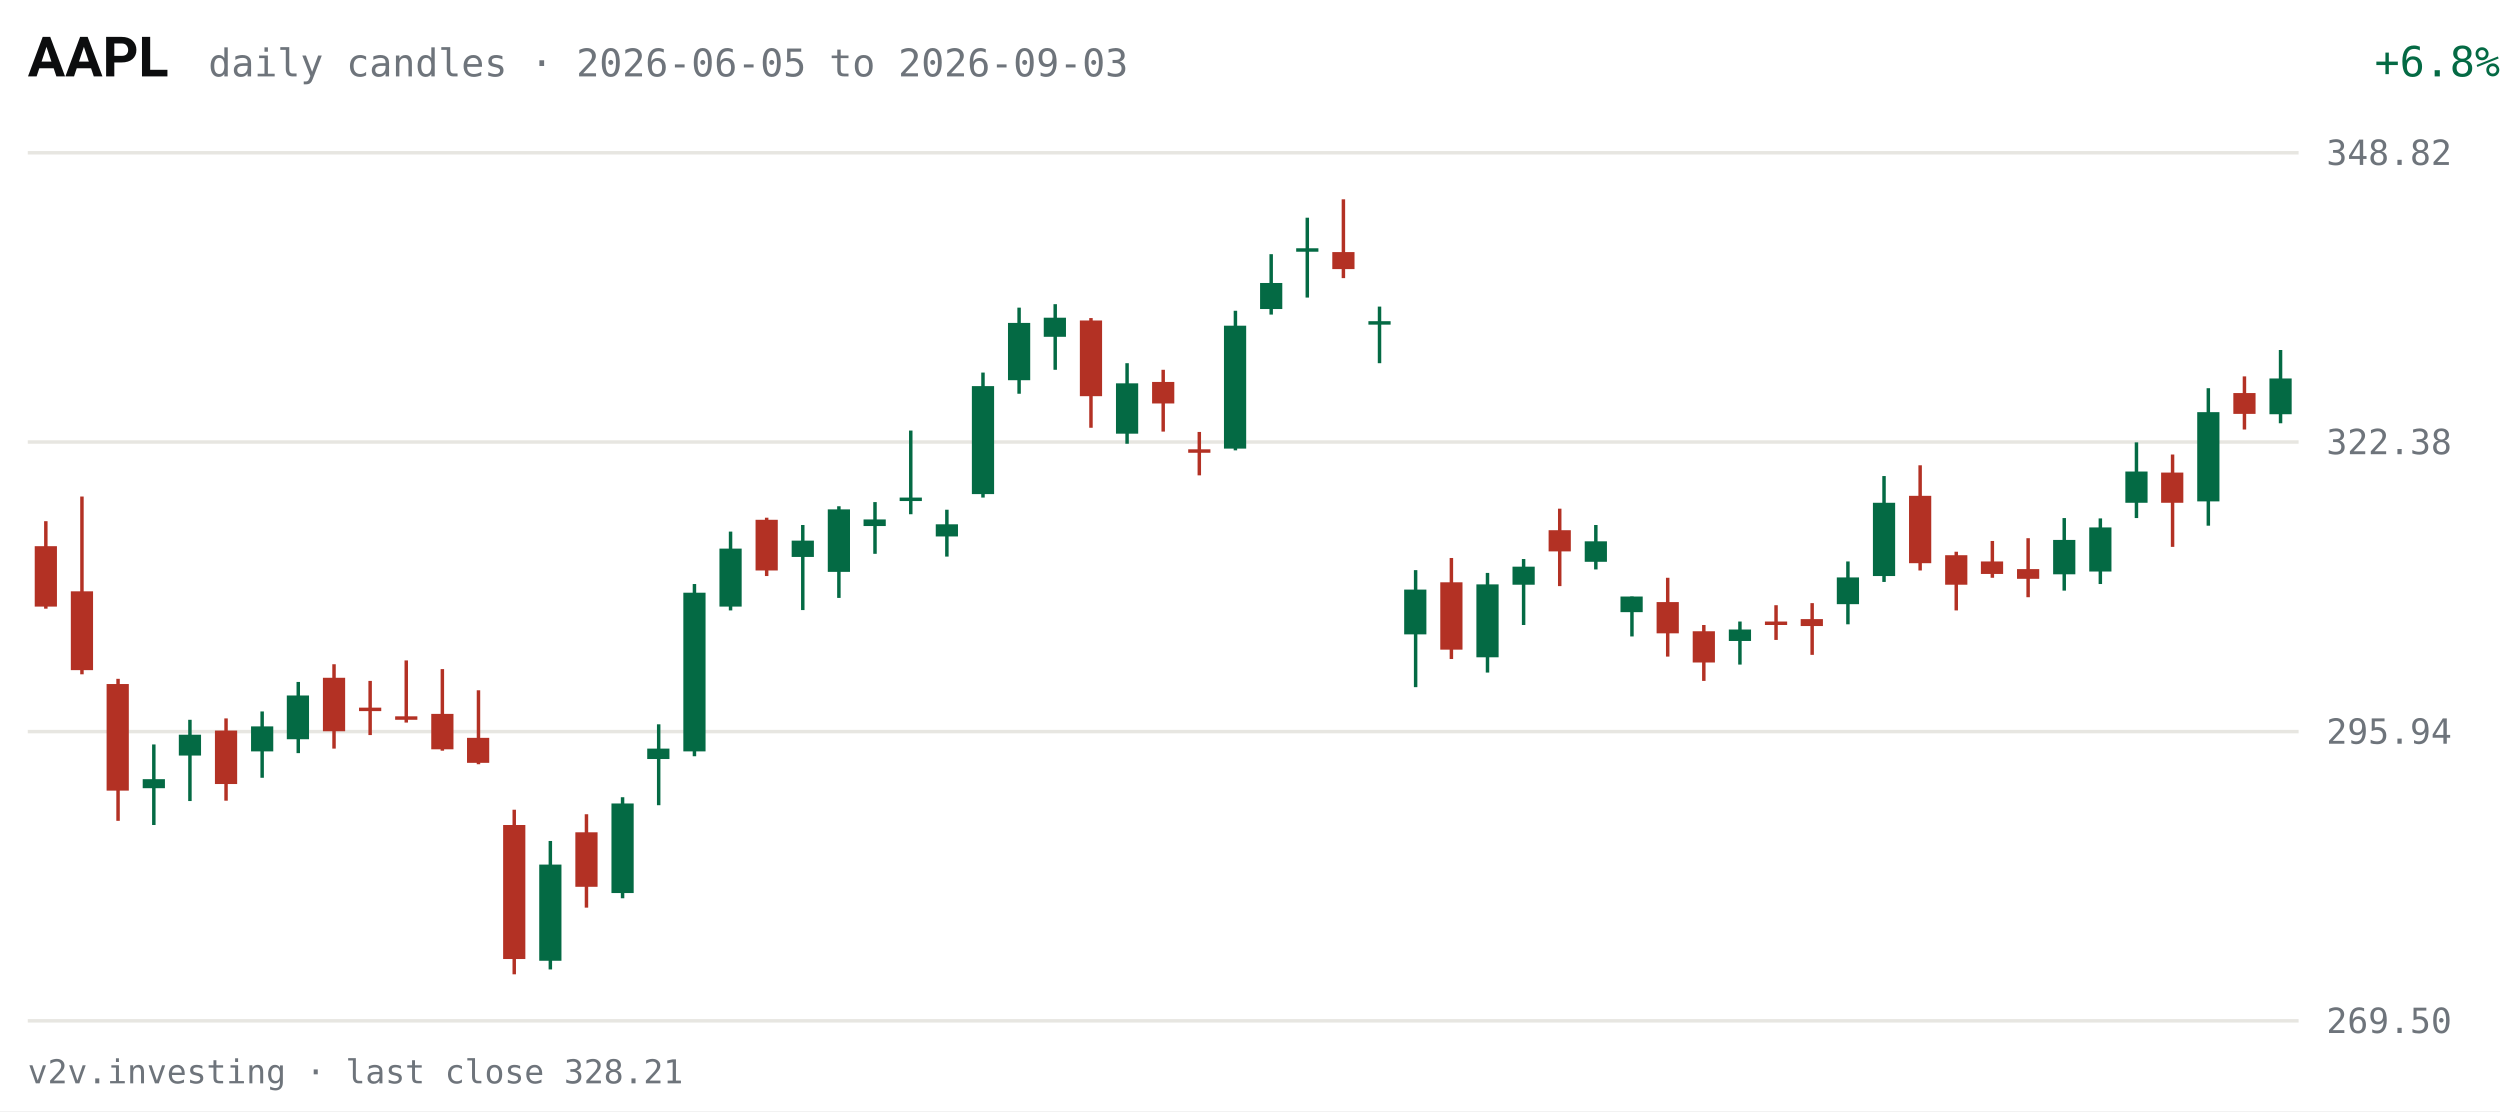
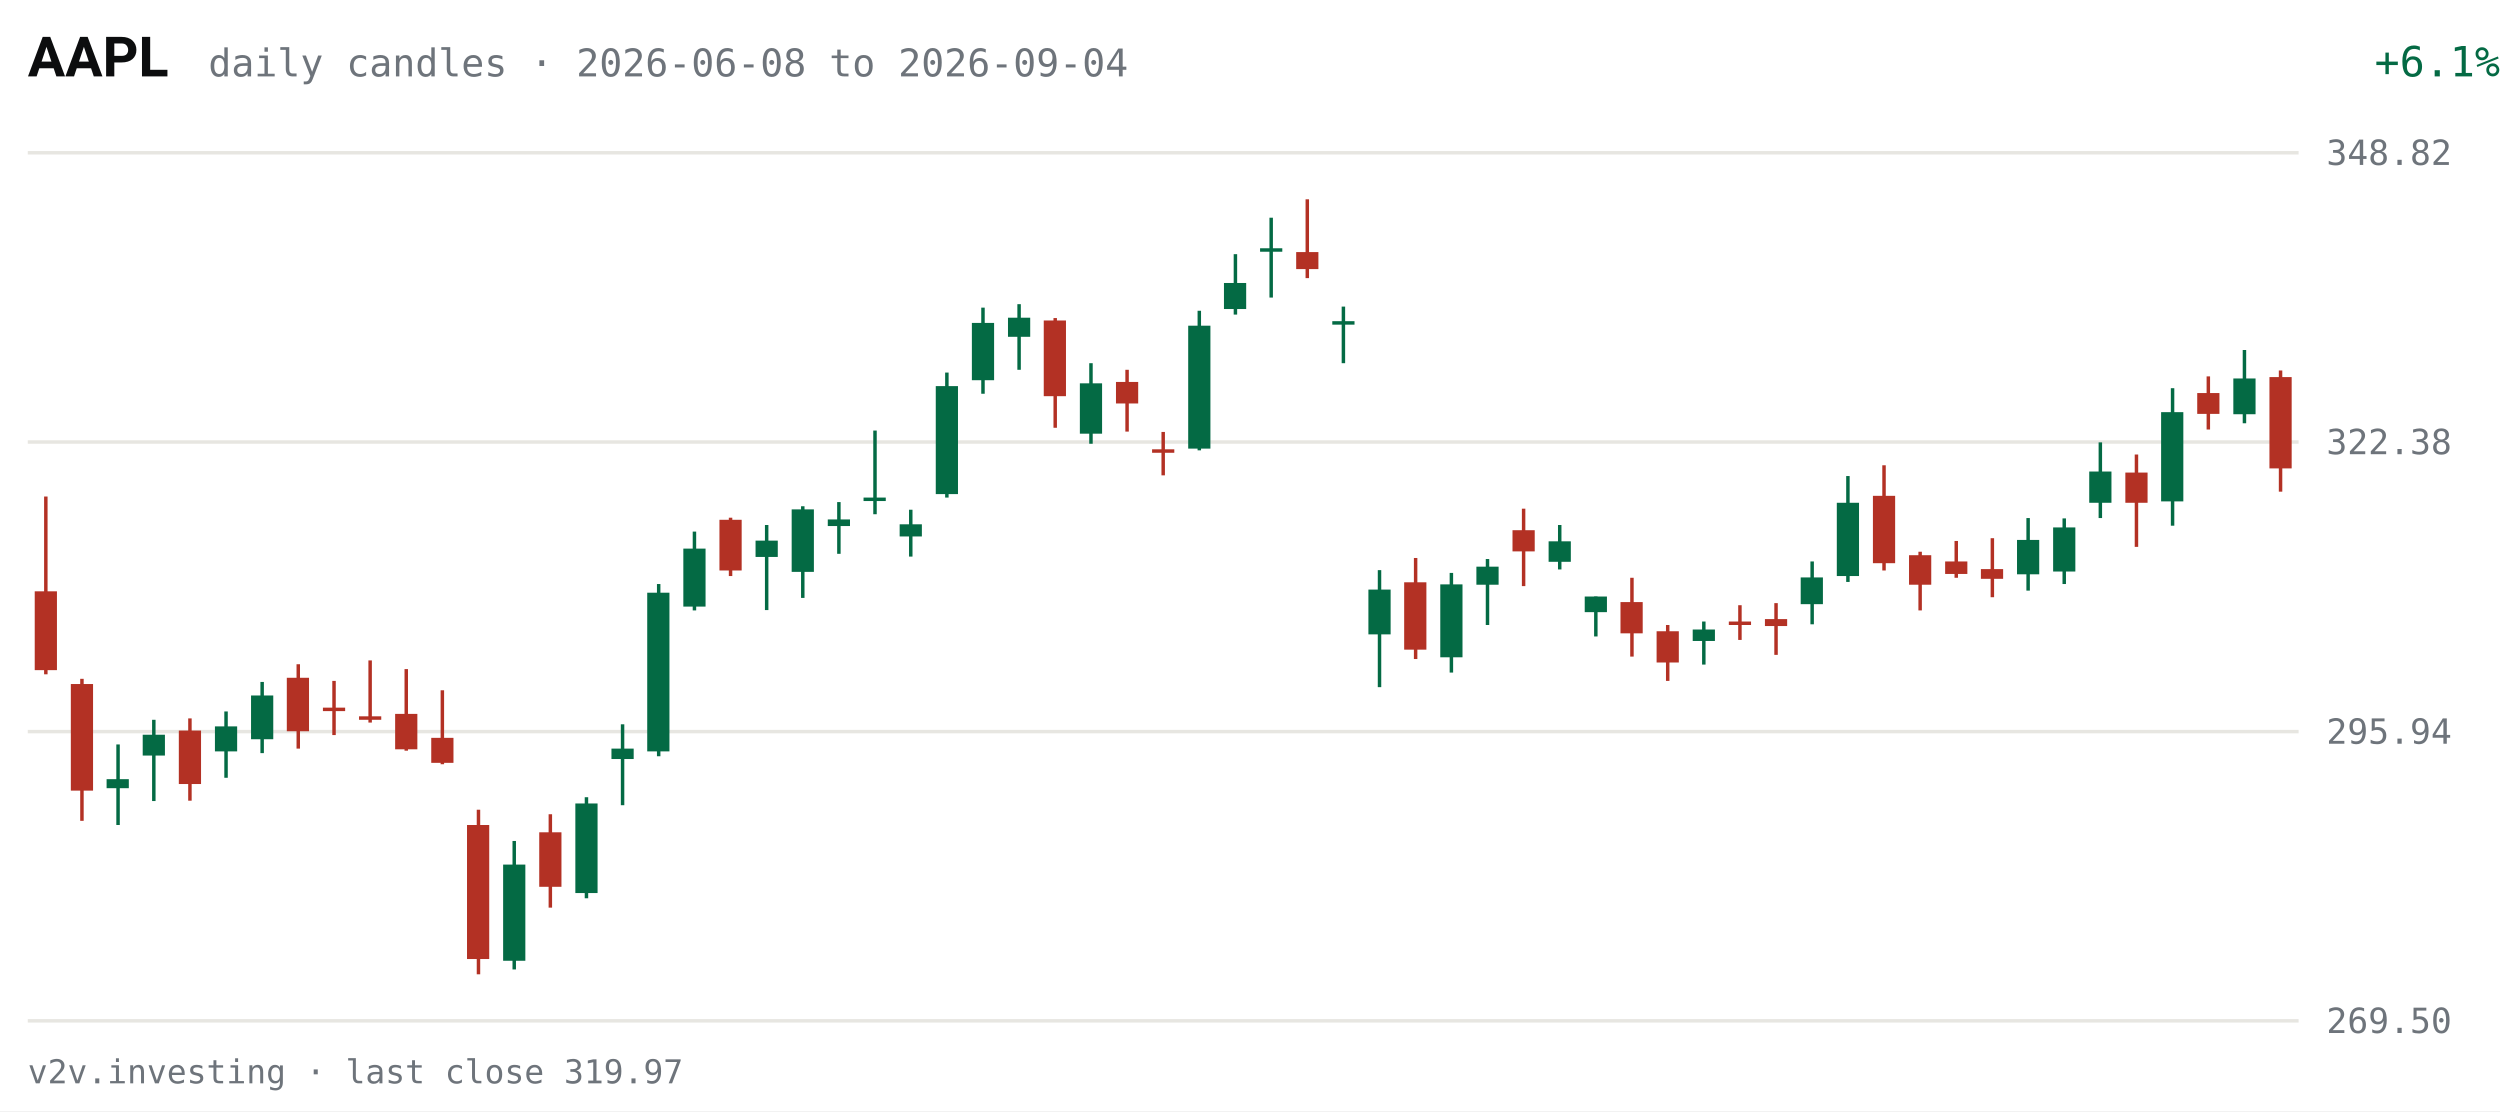
<svg xmlns="http://www.w3.org/2000/svg" viewBox="0 0 720 320" width="720" height="320" role="img" aria-label="AAPL daily candles, last 63 sessions">
  <rect width="720" height="320" fill="#FFFFFF" />
  <text x="8" y="22" fill="#0C0D0E" font-size="16" font-weight="600" font-family="system-ui,-apple-system,Segoe UI,Roboto,sans-serif">AAPL</text>
-   <text x="60" y="22" fill="#6E747B" font-size="11" font-family="ui-monospace,SFMono-Regular,Menlo,Consolas,monospace">daily candles · 2026-06-05 to 2026-09-03</text>
-   <text x="670" y="22" fill="#046A44" font-size="12" text-anchor="end" font-family="ui-monospace,SFMono-Regular,Menlo,Consolas,monospace" transform="translate(50,0)">+6.8%</text>
+   <text x="60" y="22" fill="#6E747B" font-size="11" font-family="ui-monospace,SFMono-Regular,Menlo,Consolas,monospace">daily candles · 2026-06-08 to 2026-09-04</text>
+   <text x="670" y="22" fill="#046A44" font-size="12" text-anchor="end" font-family="ui-monospace,SFMono-Regular,Menlo,Consolas,monospace" transform="translate(50,0)">+6.1%</text>
  <g font-family="ui-monospace,SFMono-Regular,Menlo,Consolas,monospace">
    <line x1="8" y1="294.0" x2="662" y2="294.0" stroke="#E7E6E1" stroke-width="1" />
    <text x="670" y="297.5" fill="#6E747B" font-size="10">269.50</text>
    <line x1="8" y1="210.7" x2="662" y2="210.7" stroke="#E7E6E1" stroke-width="1" />
    <text x="670" y="214.2" fill="#6E747B" font-size="10">295.94</text>
    <line x1="8" y1="127.3" x2="662" y2="127.3" stroke="#E7E6E1" stroke-width="1" />
    <text x="670" y="130.8" fill="#6E747B" font-size="10">322.38</text>
    <line x1="8" y1="44.0" x2="662" y2="44.0" stroke="#E7E6E1" stroke-width="1" />
    <text x="670" y="47.5" fill="#6E747B" font-size="10">348.82</text>
-     <line x1="13.2" y1="150.1" x2="13.2" y2="175.3" stroke="#B33124" stroke-width="1" />
-     <rect x="10.0" y="157.3" width="6.4" height="17.4" fill="#B33124" />
-     <line x1="23.6" y1="143.0" x2="23.6" y2="194.2" stroke="#B33124" stroke-width="1" />
-     <rect x="20.4" y="170.3" width="6.4" height="22.7" fill="#B33124" />
-     <line x1="34.0" y1="195.5" x2="34.0" y2="236.4" stroke="#B33124" stroke-width="1" />
-     <rect x="30.7" y="197.0" width="6.4" height="30.7" fill="#B33124" />
-     <line x1="44.3" y1="214.4" x2="44.3" y2="237.6" stroke="#046A44" stroke-width="1" />
-     <rect x="41.1" y="224.4" width="6.4" height="2.6" fill="#046A44" />
-     <line x1="54.7" y1="207.3" x2="54.7" y2="230.7" stroke="#046A44" stroke-width="1" />
-     <rect x="51.5" y="211.6" width="6.4" height="6.0" fill="#046A44" />
-     <line x1="65.1" y1="206.9" x2="65.1" y2="230.6" stroke="#B33124" stroke-width="1" />
-     <rect x="61.9" y="210.4" width="6.4" height="15.4" fill="#B33124" />
-     <line x1="75.5" y1="204.9" x2="75.5" y2="224.0" stroke="#046A44" stroke-width="1" />
-     <rect x="72.3" y="209.2" width="6.4" height="7.2" fill="#046A44" />
-     <line x1="85.9" y1="196.4" x2="85.9" y2="216.9" stroke="#046A44" stroke-width="1" />
-     <rect x="82.6" y="200.3" width="6.4" height="12.6" fill="#046A44" />
-     <line x1="96.2" y1="191.3" x2="96.2" y2="215.6" stroke="#B33124" stroke-width="1" />
-     <rect x="93.0" y="195.2" width="6.4" height="15.4" fill="#B33124" />
-     <line x1="106.6" y1="196.1" x2="106.6" y2="211.7" stroke="#B33124" stroke-width="1" />
-     <rect x="103.4" y="203.8" width="6.4" height="1.0" fill="#B33124" />
-     <line x1="117.0" y1="190.2" x2="117.0" y2="208.1" stroke="#B33124" stroke-width="1" />
-     <rect x="113.8" y="206.3" width="6.4" height="1.0" fill="#B33124" />
-     <line x1="127.4" y1="192.7" x2="127.4" y2="216.2" stroke="#B33124" stroke-width="1" />
-     <rect x="124.2" y="205.6" width="6.4" height="10.2" fill="#B33124" />
-     <line x1="137.8" y1="198.8" x2="137.8" y2="220.1" stroke="#B33124" stroke-width="1" />
-     <rect x="134.5" y="212.5" width="6.4" height="7.2" fill="#B33124" />
-     <line x1="148.1" y1="233.2" x2="148.1" y2="280.6" stroke="#B33124" stroke-width="1" />
-     <rect x="144.9" y="237.6" width="6.4" height="38.6" fill="#B33124" />
-     <line x1="158.5" y1="242.2" x2="158.5" y2="279.2" stroke="#046A44" stroke-width="1" />
-     <rect x="155.3" y="249.0" width="6.4" height="27.7" fill="#046A44" />
-     <line x1="168.9" y1="234.5" x2="168.9" y2="261.4" stroke="#B33124" stroke-width="1" />
-     <rect x="165.7" y="239.7" width="6.4" height="15.7" fill="#B33124" />
-     <line x1="179.3" y1="229.6" x2="179.3" y2="258.7" stroke="#046A44" stroke-width="1" />
-     <rect x="176.1" y="231.4" width="6.4" height="25.8" fill="#046A44" />
-     <line x1="189.7" y1="208.6" x2="189.7" y2="231.9" stroke="#046A44" stroke-width="1" />
-     <rect x="186.4" y="215.6" width="6.4" height="3.0" fill="#046A44" />
-     <line x1="200.0" y1="168.2" x2="200.0" y2="217.8" stroke="#046A44" stroke-width="1" />
-     <rect x="196.8" y="170.7" width="6.4" height="45.7" fill="#046A44" />
-     <line x1="210.4" y1="153.1" x2="210.4" y2="175.8" stroke="#046A44" stroke-width="1" />
-     <rect x="207.2" y="158.0" width="6.4" height="16.7" fill="#046A44" />
-     <line x1="220.8" y1="149.1" x2="220.8" y2="165.9" stroke="#B33124" stroke-width="1" />
-     <rect x="217.6" y="149.7" width="6.4" height="14.6" fill="#B33124" />
-     <line x1="231.2" y1="151.2" x2="231.2" y2="175.7" stroke="#046A44" stroke-width="1" />
-     <rect x="228.0" y="155.7" width="6.4" height="4.7" fill="#046A44" />
-     <line x1="241.6" y1="145.8" x2="241.6" y2="172.2" stroke="#046A44" stroke-width="1" />
-     <rect x="238.4" y="146.7" width="6.4" height="18.0" fill="#046A44" />
-     <line x1="252.0" y1="144.6" x2="252.0" y2="159.5" stroke="#046A44" stroke-width="1" />
-     <rect x="248.7" y="149.6" width="6.4" height="1.9" fill="#046A44" />
-     <line x1="262.3" y1="124.0" x2="262.3" y2="148.1" stroke="#046A44" stroke-width="1" />
-     <rect x="259.1" y="143.3" width="6.4" height="1.0" fill="#046A44" />
-     <line x1="272.7" y1="146.8" x2="272.7" y2="160.3" stroke="#046A44" stroke-width="1" />
-     <rect x="269.5" y="151.0" width="6.4" height="3.5" fill="#046A44" />
-     <line x1="283.1" y1="107.3" x2="283.1" y2="143.3" stroke="#046A44" stroke-width="1" />
-     <rect x="279.9" y="111.2" width="6.4" height="31.1" fill="#046A44" />
-     <line x1="293.5" y1="88.6" x2="293.5" y2="113.4" stroke="#046A44" stroke-width="1" />
-     <rect x="290.3" y="93.0" width="6.4" height="16.5" fill="#046A44" />
-     <line x1="303.9" y1="87.6" x2="303.9" y2="106.5" stroke="#046A44" stroke-width="1" />
-     <rect x="300.6" y="91.5" width="6.4" height="5.5" fill="#046A44" />
-     <line x1="314.2" y1="91.6" x2="314.2" y2="123.2" stroke="#B33124" stroke-width="1" />
-     <rect x="311.0" y="92.3" width="6.4" height="21.8" fill="#B33124" />
-     <line x1="324.6" y1="104.6" x2="324.6" y2="127.8" stroke="#046A44" stroke-width="1" />
-     <rect x="321.4" y="110.4" width="6.4" height="14.5" fill="#046A44" />
-     <line x1="335.0" y1="106.5" x2="335.0" y2="124.3" stroke="#B33124" stroke-width="1" />
-     <rect x="331.8" y="110.0" width="6.4" height="6.2" fill="#B33124" />
-     <line x1="345.4" y1="124.4" x2="345.4" y2="136.9" stroke="#B33124" stroke-width="1" />
-     <rect x="342.2" y="129.4" width="6.4" height="1.0" fill="#B33124" />
-     <line x1="355.8" y1="89.5" x2="355.8" y2="129.7" stroke="#046A44" stroke-width="1" />
-     <rect x="352.5" y="93.8" width="6.4" height="35.4" fill="#046A44" />
-     <line x1="366.1" y1="73.2" x2="366.1" y2="90.6" stroke="#046A44" stroke-width="1" />
-     <rect x="362.9" y="81.5" width="6.4" height="7.5" fill="#046A44" />
-     <line x1="376.5" y1="62.7" x2="376.5" y2="85.7" stroke="#046A44" stroke-width="1" />
-     <rect x="373.3" y="71.5" width="6.4" height="1.0" fill="#046A44" />
-     <line x1="386.9" y1="57.4" x2="386.9" y2="80.1" stroke="#B33124" stroke-width="1" />
-     <rect x="383.7" y="72.6" width="6.4" height="4.9" fill="#B33124" />
-     <line x1="397.3" y1="88.3" x2="397.3" y2="104.6" stroke="#046A44" stroke-width="1" />
-     <rect x="394.1" y="92.5" width="6.4" height="1.0" fill="#046A44" />
-     <line x1="407.7" y1="164.2" x2="407.7" y2="197.9" stroke="#046A44" stroke-width="1" />
-     <rect x="404.4" y="169.8" width="6.4" height="12.9" fill="#046A44" />
-     <line x1="418.0" y1="160.7" x2="418.0" y2="189.8" stroke="#B33124" stroke-width="1" />
-     <rect x="414.8" y="167.7" width="6.4" height="19.4" fill="#B33124" />
-     <line x1="428.4" y1="165.0" x2="428.4" y2="193.7" stroke="#046A44" stroke-width="1" />
-     <rect x="425.2" y="168.3" width="6.4" height="21.0" fill="#046A44" />
-     <line x1="438.8" y1="161.0" x2="438.8" y2="180.0" stroke="#046A44" stroke-width="1" />
-     <rect x="435.6" y="163.2" width="6.4" height="5.2" fill="#046A44" />
-     <line x1="449.2" y1="146.5" x2="449.2" y2="168.8" stroke="#B33124" stroke-width="1" />
-     <rect x="446.0" y="152.7" width="6.4" height="6.1" fill="#B33124" />
-     <line x1="459.6" y1="151.2" x2="459.6" y2="164.0" stroke="#046A44" stroke-width="1" />
-     <rect x="456.4" y="155.9" width="6.4" height="5.9" fill="#046A44" />
-     <line x1="470.0" y1="171.8" x2="470.0" y2="183.3" stroke="#046A44" stroke-width="1" />
-     <rect x="466.7" y="171.8" width="6.4" height="4.5" fill="#046A44" />
-     <line x1="480.3" y1="166.4" x2="480.3" y2="189.1" stroke="#B33124" stroke-width="1" />
-     <rect x="477.1" y="173.4" width="6.4" height="9.0" fill="#B33124" />
-     <line x1="490.7" y1="180.0" x2="490.7" y2="196.1" stroke="#B33124" stroke-width="1" />
-     <rect x="487.5" y="181.8" width="6.4" height="9.0" fill="#B33124" />
-     <line x1="501.1" y1="179.0" x2="501.1" y2="191.4" stroke="#046A44" stroke-width="1" />
-     <rect x="497.9" y="181.3" width="6.4" height="3.3" fill="#046A44" />
-     <line x1="511.5" y1="174.3" x2="511.5" y2="184.3" stroke="#B33124" stroke-width="1" />
-     <rect x="508.3" y="179.0" width="6.4" height="1.0" fill="#B33124" />
-     <line x1="521.9" y1="173.7" x2="521.9" y2="188.6" stroke="#B33124" stroke-width="1" />
-     <rect x="518.6" y="178.3" width="6.4" height="2.0" fill="#B33124" />
-     <line x1="532.2" y1="161.7" x2="532.2" y2="179.8" stroke="#046A44" stroke-width="1" />
-     <rect x="529.0" y="166.3" width="6.4" height="7.7" fill="#046A44" />
-     <line x1="542.6" y1="137.1" x2="542.6" y2="167.6" stroke="#046A44" stroke-width="1" />
-     <rect x="539.4" y="144.8" width="6.4" height="21.1" fill="#046A44" />
-     <line x1="553.0" y1="134.0" x2="553.0" y2="164.3" stroke="#B33124" stroke-width="1" />
-     <rect x="549.8" y="142.8" width="6.4" height="19.4" fill="#B33124" />
-     <line x1="563.4" y1="158.9" x2="563.4" y2="175.8" stroke="#B33124" stroke-width="1" />
-     <rect x="560.2" y="159.9" width="6.4" height="8.5" fill="#B33124" />
-     <line x1="573.8" y1="155.8" x2="573.8" y2="166.4" stroke="#B33124" stroke-width="1" />
-     <rect x="570.5" y="161.7" width="6.4" height="3.6" fill="#B33124" />
-     <line x1="584.1" y1="155.0" x2="584.1" y2="172.0" stroke="#B33124" stroke-width="1" />
-     <rect x="580.9" y="163.9" width="6.4" height="2.8" fill="#B33124" />
-     <line x1="594.5" y1="149.2" x2="594.5" y2="170.1" stroke="#046A44" stroke-width="1" />
-     <rect x="591.3" y="155.5" width="6.4" height="9.9" fill="#046A44" />
-     <line x1="604.9" y1="149.3" x2="604.9" y2="168.2" stroke="#046A44" stroke-width="1" />
-     <rect x="601.7" y="151.9" width="6.4" height="12.7" fill="#046A44" />
-     <line x1="615.3" y1="127.4" x2="615.3" y2="149.2" stroke="#046A44" stroke-width="1" />
-     <rect x="612.1" y="135.8" width="6.4" height="9.0" fill="#046A44" />
-     <line x1="625.7" y1="130.9" x2="625.7" y2="157.5" stroke="#B33124" stroke-width="1" />
-     <rect x="622.4" y="136.1" width="6.4" height="8.7" fill="#B33124" />
-     <line x1="636.0" y1="111.8" x2="636.0" y2="151.4" stroke="#046A44" stroke-width="1" />
-     <rect x="632.8" y="118.7" width="6.4" height="25.7" fill="#046A44" />
-     <line x1="646.4" y1="108.4" x2="646.4" y2="123.7" stroke="#B33124" stroke-width="1" />
-     <rect x="643.2" y="113.2" width="6.4" height="6.0" fill="#B33124" />
-     <line x1="656.8" y1="100.8" x2="656.8" y2="121.9" stroke="#046A44" stroke-width="1" />
-     <rect x="653.6" y="109.0" width="6.4" height="10.3" fill="#046A44" />
+     <line x1="13.2" y1="143.0" x2="13.2" y2="194.2" stroke="#B33124" stroke-width="1" />
+     <rect x="10.0" y="170.3" width="6.4" height="22.7" fill="#B33124" />
+     <line x1="23.6" y1="195.5" x2="23.6" y2="236.4" stroke="#B33124" stroke-width="1" />
+     <rect x="20.4" y="197.0" width="6.4" height="30.7" fill="#B33124" />
+     <line x1="34.0" y1="214.4" x2="34.0" y2="237.6" stroke="#046A44" stroke-width="1" />
+     <rect x="30.7" y="224.4" width="6.4" height="2.6" fill="#046A44" />
+     <line x1="44.3" y1="207.3" x2="44.3" y2="230.7" stroke="#046A44" stroke-width="1" />
+     <rect x="41.1" y="211.6" width="6.4" height="6.0" fill="#046A44" />
+     <line x1="54.7" y1="206.9" x2="54.7" y2="230.6" stroke="#B33124" stroke-width="1" />
+     <rect x="51.5" y="210.4" width="6.4" height="15.4" fill="#B33124" />
+     <line x1="65.1" y1="204.9" x2="65.1" y2="224.0" stroke="#046A44" stroke-width="1" />
+     <rect x="61.9" y="209.2" width="6.4" height="7.2" fill="#046A44" />
+     <line x1="75.5" y1="196.4" x2="75.5" y2="216.9" stroke="#046A44" stroke-width="1" />
+     <rect x="72.3" y="200.3" width="6.4" height="12.6" fill="#046A44" />
+     <line x1="85.9" y1="191.3" x2="85.9" y2="215.6" stroke="#B33124" stroke-width="1" />
+     <rect x="82.6" y="195.2" width="6.4" height="15.4" fill="#B33124" />
+     <line x1="96.2" y1="196.1" x2="96.2" y2="211.7" stroke="#B33124" stroke-width="1" />
+     <rect x="93.0" y="203.8" width="6.4" height="1.0" fill="#B33124" />
+     <line x1="106.6" y1="190.2" x2="106.6" y2="208.1" stroke="#B33124" stroke-width="1" />
+     <rect x="103.4" y="206.3" width="6.4" height="1.0" fill="#B33124" />
+     <line x1="117.0" y1="192.7" x2="117.0" y2="216.2" stroke="#B33124" stroke-width="1" />
+     <rect x="113.8" y="205.6" width="6.4" height="10.2" fill="#B33124" />
+     <line x1="127.4" y1="198.8" x2="127.4" y2="220.1" stroke="#B33124" stroke-width="1" />
+     <rect x="124.2" y="212.5" width="6.4" height="7.2" fill="#B33124" />
+     <line x1="137.8" y1="233.2" x2="137.8" y2="280.6" stroke="#B33124" stroke-width="1" />
+     <rect x="134.5" y="237.6" width="6.4" height="38.6" fill="#B33124" />
+     <line x1="148.1" y1="242.2" x2="148.1" y2="279.2" stroke="#046A44" stroke-width="1" />
+     <rect x="144.9" y="249.0" width="6.4" height="27.7" fill="#046A44" />
+     <line x1="158.5" y1="234.5" x2="158.5" y2="261.4" stroke="#B33124" stroke-width="1" />
+     <rect x="155.3" y="239.7" width="6.4" height="15.7" fill="#B33124" />
+     <line x1="168.9" y1="229.6" x2="168.9" y2="258.7" stroke="#046A44" stroke-width="1" />
+     <rect x="165.7" y="231.4" width="6.4" height="25.8" fill="#046A44" />
+     <line x1="179.3" y1="208.6" x2="179.3" y2="231.9" stroke="#046A44" stroke-width="1" />
+     <rect x="176.1" y="215.6" width="6.4" height="3.0" fill="#046A44" />
+     <line x1="189.7" y1="168.2" x2="189.7" y2="217.8" stroke="#046A44" stroke-width="1" />
+     <rect x="186.4" y="170.7" width="6.4" height="45.7" fill="#046A44" />
+     <line x1="200.0" y1="153.1" x2="200.0" y2="175.8" stroke="#046A44" stroke-width="1" />
+     <rect x="196.8" y="158.0" width="6.4" height="16.7" fill="#046A44" />
+     <line x1="210.4" y1="149.1" x2="210.4" y2="165.9" stroke="#B33124" stroke-width="1" />
+     <rect x="207.2" y="149.7" width="6.4" height="14.6" fill="#B33124" />
+     <line x1="220.8" y1="151.2" x2="220.8" y2="175.7" stroke="#046A44" stroke-width="1" />
+     <rect x="217.6" y="155.7" width="6.4" height="4.7" fill="#046A44" />
+     <line x1="231.2" y1="145.8" x2="231.2" y2="172.2" stroke="#046A44" stroke-width="1" />
+     <rect x="228.0" y="146.7" width="6.4" height="18.0" fill="#046A44" />
+     <line x1="241.6" y1="144.6" x2="241.6" y2="159.5" stroke="#046A44" stroke-width="1" />
+     <rect x="238.4" y="149.6" width="6.4" height="1.9" fill="#046A44" />
+     <line x1="252.0" y1="124.0" x2="252.0" y2="148.1" stroke="#046A44" stroke-width="1" />
+     <rect x="248.7" y="143.3" width="6.4" height="1.0" fill="#046A44" />
+     <line x1="262.3" y1="146.8" x2="262.3" y2="160.3" stroke="#046A44" stroke-width="1" />
+     <rect x="259.1" y="151.0" width="6.4" height="3.5" fill="#046A44" />
+     <line x1="272.7" y1="107.3" x2="272.7" y2="143.3" stroke="#046A44" stroke-width="1" />
+     <rect x="269.5" y="111.2" width="6.4" height="31.1" fill="#046A44" />
+     <line x1="283.1" y1="88.6" x2="283.1" y2="113.4" stroke="#046A44" stroke-width="1" />
+     <rect x="279.9" y="93.0" width="6.4" height="16.5" fill="#046A44" />
+     <line x1="293.5" y1="87.6" x2="293.5" y2="106.5" stroke="#046A44" stroke-width="1" />
+     <rect x="290.3" y="91.5" width="6.4" height="5.5" fill="#046A44" />
+     <line x1="303.9" y1="91.6" x2="303.9" y2="123.2" stroke="#B33124" stroke-width="1" />
+     <rect x="300.6" y="92.3" width="6.4" height="21.8" fill="#B33124" />
+     <line x1="314.2" y1="104.6" x2="314.2" y2="127.8" stroke="#046A44" stroke-width="1" />
+     <rect x="311.0" y="110.4" width="6.4" height="14.5" fill="#046A44" />
+     <line x1="324.6" y1="106.5" x2="324.6" y2="124.3" stroke="#B33124" stroke-width="1" />
+     <rect x="321.4" y="110.0" width="6.4" height="6.2" fill="#B33124" />
+     <line x1="335.0" y1="124.4" x2="335.0" y2="136.9" stroke="#B33124" stroke-width="1" />
+     <rect x="331.8" y="129.4" width="6.4" height="1.0" fill="#B33124" />
+     <line x1="345.4" y1="89.5" x2="345.4" y2="129.7" stroke="#046A44" stroke-width="1" />
+     <rect x="342.2" y="93.8" width="6.4" height="35.4" fill="#046A44" />
+     <line x1="355.8" y1="73.2" x2="355.8" y2="90.6" stroke="#046A44" stroke-width="1" />
+     <rect x="352.5" y="81.5" width="6.4" height="7.5" fill="#046A44" />
+     <line x1="366.1" y1="62.7" x2="366.1" y2="85.7" stroke="#046A44" stroke-width="1" />
+     <rect x="362.9" y="71.5" width="6.4" height="1.0" fill="#046A44" />
+     <line x1="376.5" y1="57.4" x2="376.5" y2="80.1" stroke="#B33124" stroke-width="1" />
+     <rect x="373.3" y="72.6" width="6.4" height="4.9" fill="#B33124" />
+     <line x1="386.9" y1="88.3" x2="386.9" y2="104.6" stroke="#046A44" stroke-width="1" />
+     <rect x="383.7" y="92.5" width="6.4" height="1.0" fill="#046A44" />
+     <line x1="397.3" y1="164.2" x2="397.3" y2="197.9" stroke="#046A44" stroke-width="1" />
+     <rect x="394.1" y="169.8" width="6.4" height="12.9" fill="#046A44" />
+     <line x1="407.7" y1="160.7" x2="407.7" y2="189.8" stroke="#B33124" stroke-width="1" />
+     <rect x="404.4" y="167.7" width="6.4" height="19.4" fill="#B33124" />
+     <line x1="418.0" y1="165.0" x2="418.0" y2="193.7" stroke="#046A44" stroke-width="1" />
+     <rect x="414.8" y="168.3" width="6.4" height="21.0" fill="#046A44" />
+     <line x1="428.4" y1="161.0" x2="428.4" y2="180.0" stroke="#046A44" stroke-width="1" />
+     <rect x="425.2" y="163.2" width="6.4" height="5.2" fill="#046A44" />
+     <line x1="438.8" y1="146.5" x2="438.8" y2="168.8" stroke="#B33124" stroke-width="1" />
+     <rect x="435.6" y="152.7" width="6.4" height="6.1" fill="#B33124" />
+     <line x1="449.2" y1="151.2" x2="449.2" y2="164.0" stroke="#046A44" stroke-width="1" />
+     <rect x="446.0" y="155.9" width="6.4" height="5.9" fill="#046A44" />
+     <line x1="459.6" y1="171.8" x2="459.6" y2="183.3" stroke="#046A44" stroke-width="1" />
+     <rect x="456.4" y="171.8" width="6.4" height="4.5" fill="#046A44" />
+     <line x1="470.0" y1="166.4" x2="470.0" y2="189.1" stroke="#B33124" stroke-width="1" />
+     <rect x="466.7" y="173.4" width="6.4" height="9.0" fill="#B33124" />
+     <line x1="480.3" y1="180.0" x2="480.3" y2="196.1" stroke="#B33124" stroke-width="1" />
+     <rect x="477.1" y="181.8" width="6.4" height="9.0" fill="#B33124" />
+     <line x1="490.7" y1="179.0" x2="490.7" y2="191.4" stroke="#046A44" stroke-width="1" />
+     <rect x="487.5" y="181.3" width="6.4" height="3.3" fill="#046A44" />
+     <line x1="501.1" y1="174.3" x2="501.1" y2="184.3" stroke="#B33124" stroke-width="1" />
+     <rect x="497.9" y="179.0" width="6.4" height="1.0" fill="#B33124" />
+     <line x1="511.5" y1="173.7" x2="511.5" y2="188.6" stroke="#B33124" stroke-width="1" />
+     <rect x="508.3" y="178.3" width="6.4" height="2.0" fill="#B33124" />
+     <line x1="521.9" y1="161.7" x2="521.9" y2="179.8" stroke="#046A44" stroke-width="1" />
+     <rect x="518.6" y="166.3" width="6.4" height="7.7" fill="#046A44" />
+     <line x1="532.2" y1="137.1" x2="532.2" y2="167.6" stroke="#046A44" stroke-width="1" />
+     <rect x="529.0" y="144.8" width="6.4" height="21.1" fill="#046A44" />
+     <line x1="542.6" y1="134.0" x2="542.6" y2="164.3" stroke="#B33124" stroke-width="1" />
+     <rect x="539.4" y="142.8" width="6.4" height="19.4" fill="#B33124" />
+     <line x1="553.0" y1="158.9" x2="553.0" y2="175.8" stroke="#B33124" stroke-width="1" />
+     <rect x="549.8" y="159.9" width="6.4" height="8.5" fill="#B33124" />
+     <line x1="563.4" y1="155.8" x2="563.4" y2="166.4" stroke="#B33124" stroke-width="1" />
+     <rect x="560.2" y="161.7" width="6.4" height="3.6" fill="#B33124" />
+     <line x1="573.8" y1="155.0" x2="573.8" y2="172.0" stroke="#B33124" stroke-width="1" />
+     <rect x="570.5" y="163.9" width="6.4" height="2.8" fill="#B33124" />
+     <line x1="584.1" y1="149.2" x2="584.1" y2="170.1" stroke="#046A44" stroke-width="1" />
+     <rect x="580.9" y="155.5" width="6.4" height="9.9" fill="#046A44" />
+     <line x1="594.5" y1="149.3" x2="594.5" y2="168.2" stroke="#046A44" stroke-width="1" />
+     <rect x="591.3" y="151.9" width="6.4" height="12.7" fill="#046A44" />
+     <line x1="604.9" y1="127.4" x2="604.9" y2="149.2" stroke="#046A44" stroke-width="1" />
+     <rect x="601.7" y="135.8" width="6.4" height="9.0" fill="#046A44" />
+     <line x1="615.3" y1="130.9" x2="615.3" y2="157.5" stroke="#B33124" stroke-width="1" />
+     <rect x="612.1" y="136.1" width="6.4" height="8.7" fill="#B33124" />
+     <line x1="625.7" y1="111.8" x2="625.7" y2="151.4" stroke="#046A44" stroke-width="1" />
+     <rect x="622.4" y="118.7" width="6.4" height="25.7" fill="#046A44" />
+     <line x1="636.0" y1="108.4" x2="636.0" y2="123.7" stroke="#B33124" stroke-width="1" />
+     <rect x="632.8" y="113.2" width="6.4" height="6.0" fill="#B33124" />
+     <line x1="646.4" y1="100.8" x2="646.4" y2="121.9" stroke="#046A44" stroke-width="1" />
+     <rect x="643.2" y="109.0" width="6.4" height="10.3" fill="#046A44" />
+     <line x1="656.8" y1="106.7" x2="656.8" y2="141.6" stroke="#B33124" stroke-width="1" />
+     <rect x="653.6" y="108.6" width="6.4" height="26.3" fill="#B33124" />
  </g>
-   <text x="8" y="312" fill="#6E747B" font-size="9.5" font-family="ui-monospace,SFMono-Regular,Menlo,Consolas,monospace">v2v.investing · last close 328.21</text>
+   <text x="8" y="312" fill="#6E747B" font-size="9.5" font-family="ui-monospace,SFMono-Regular,Menlo,Consolas,monospace">v2v.investing · last close 319.97</text>
</svg>
